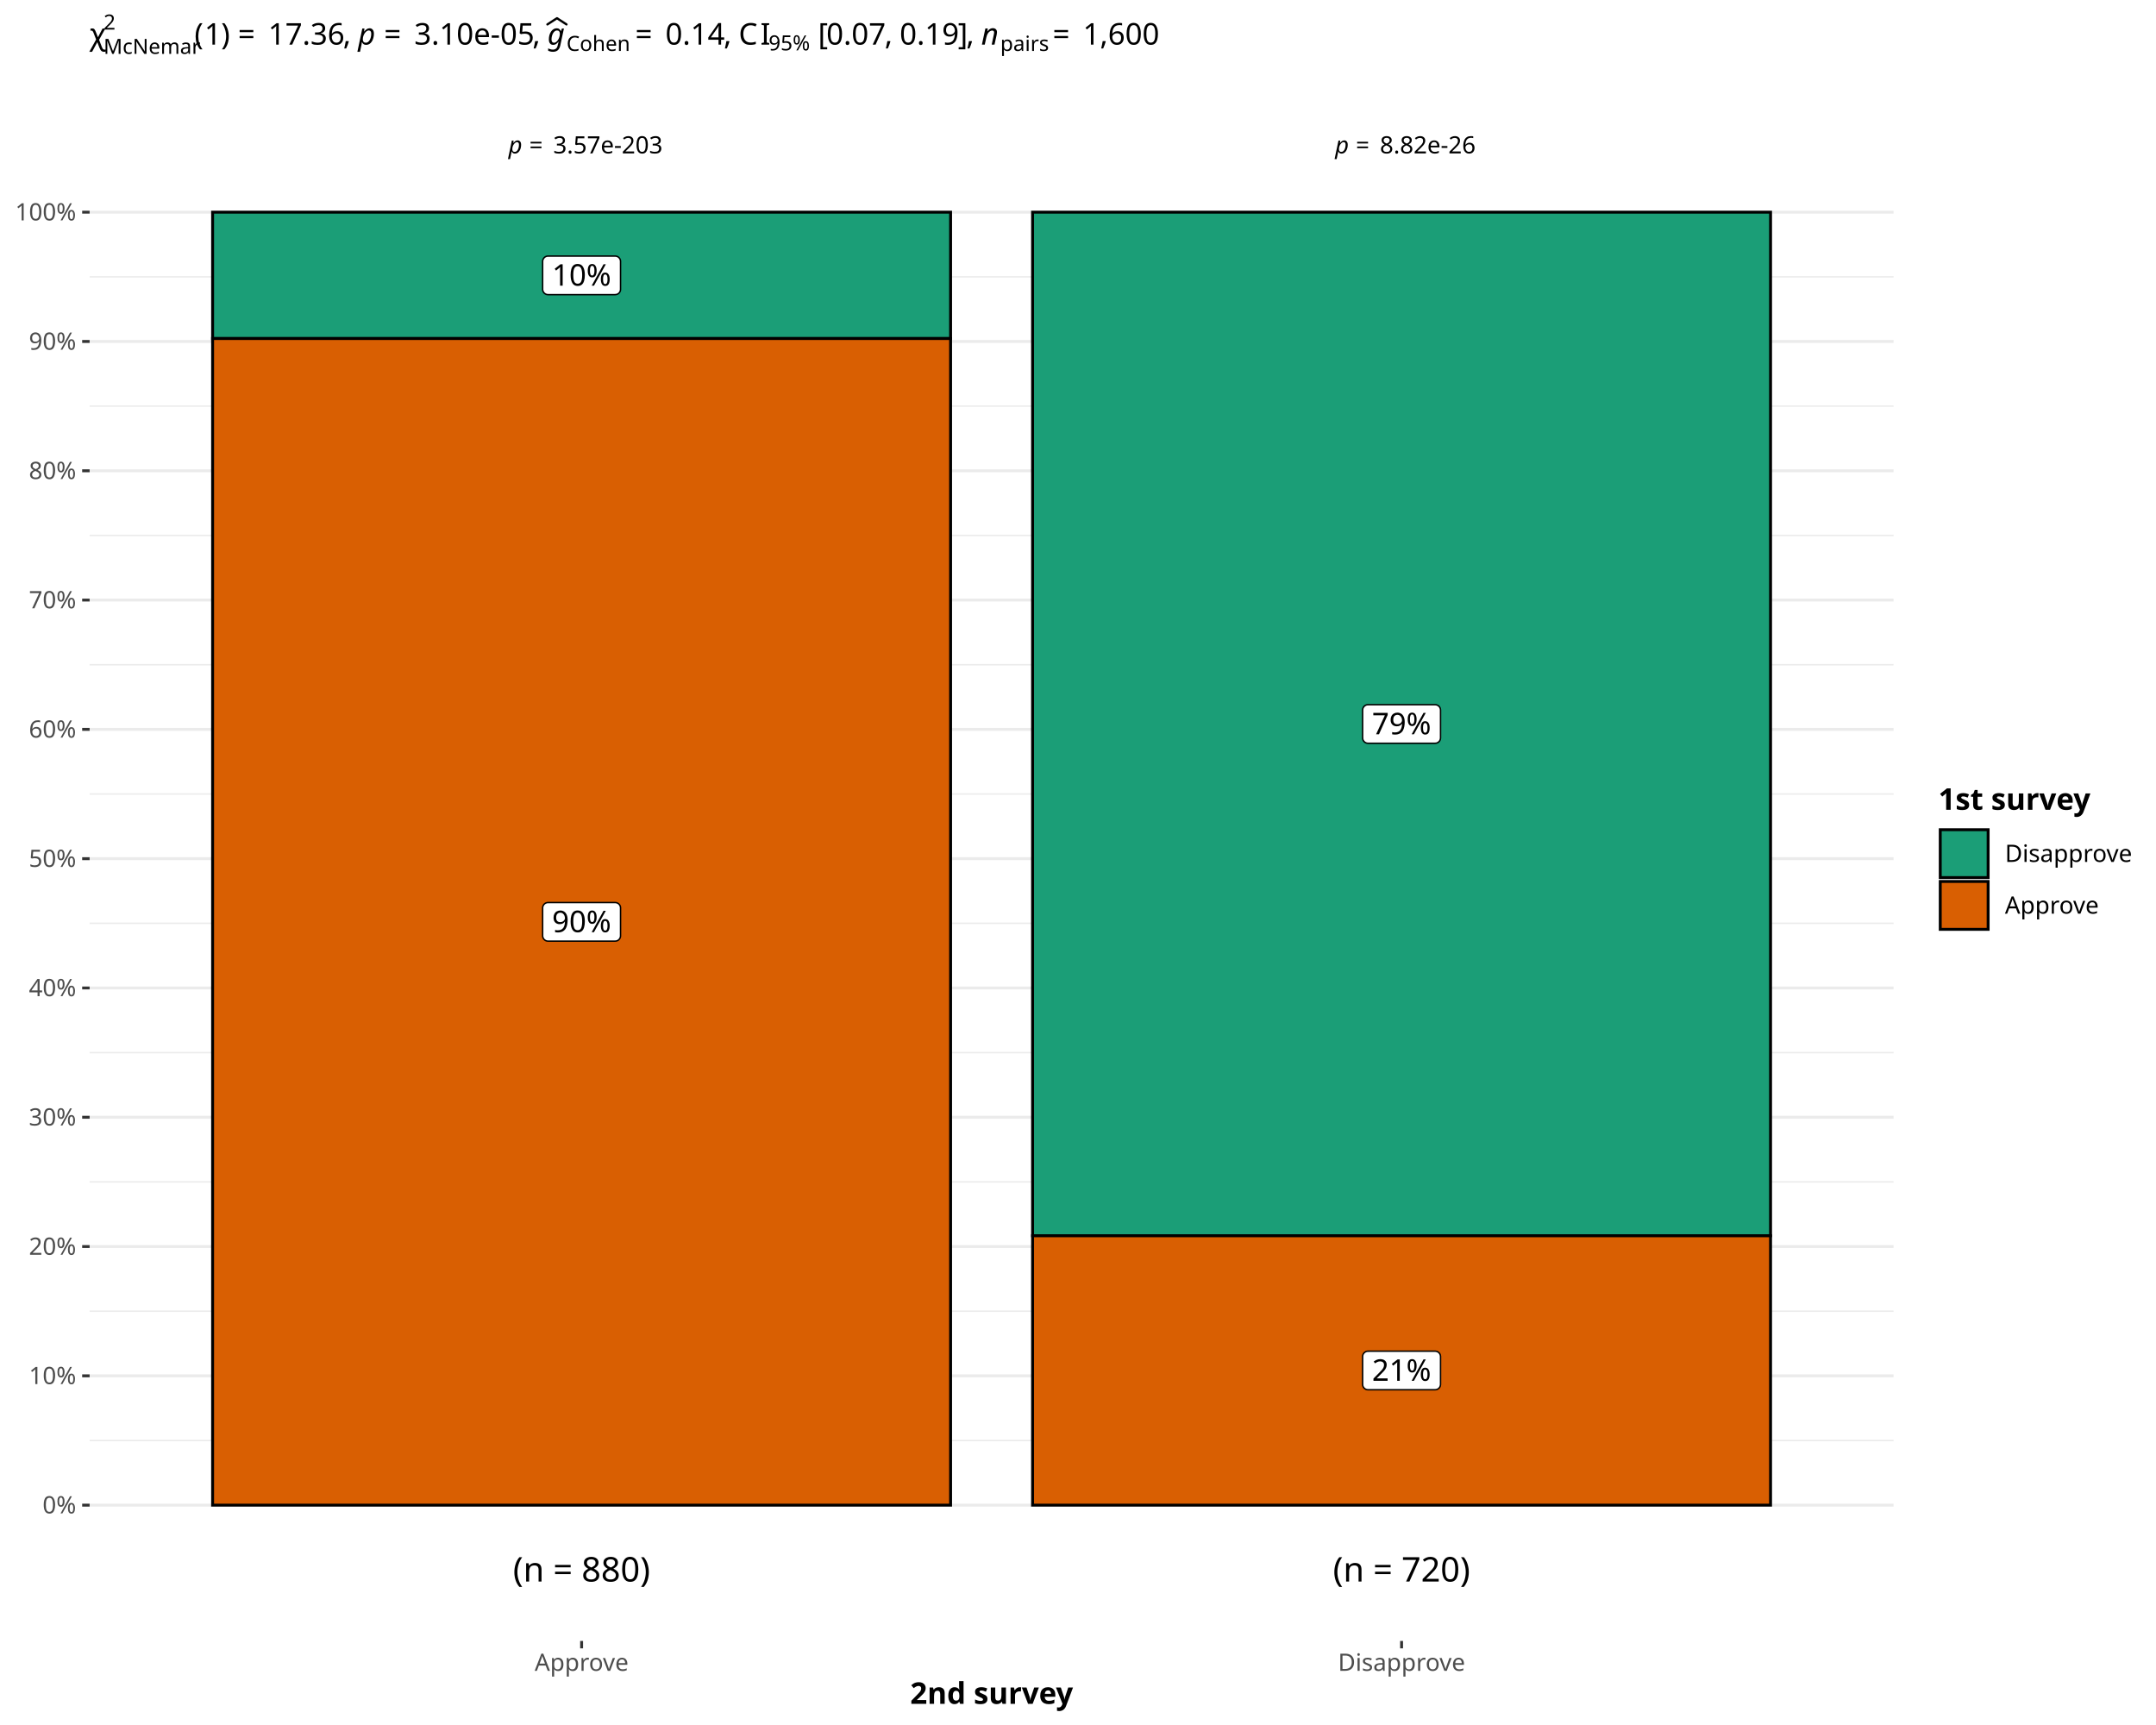
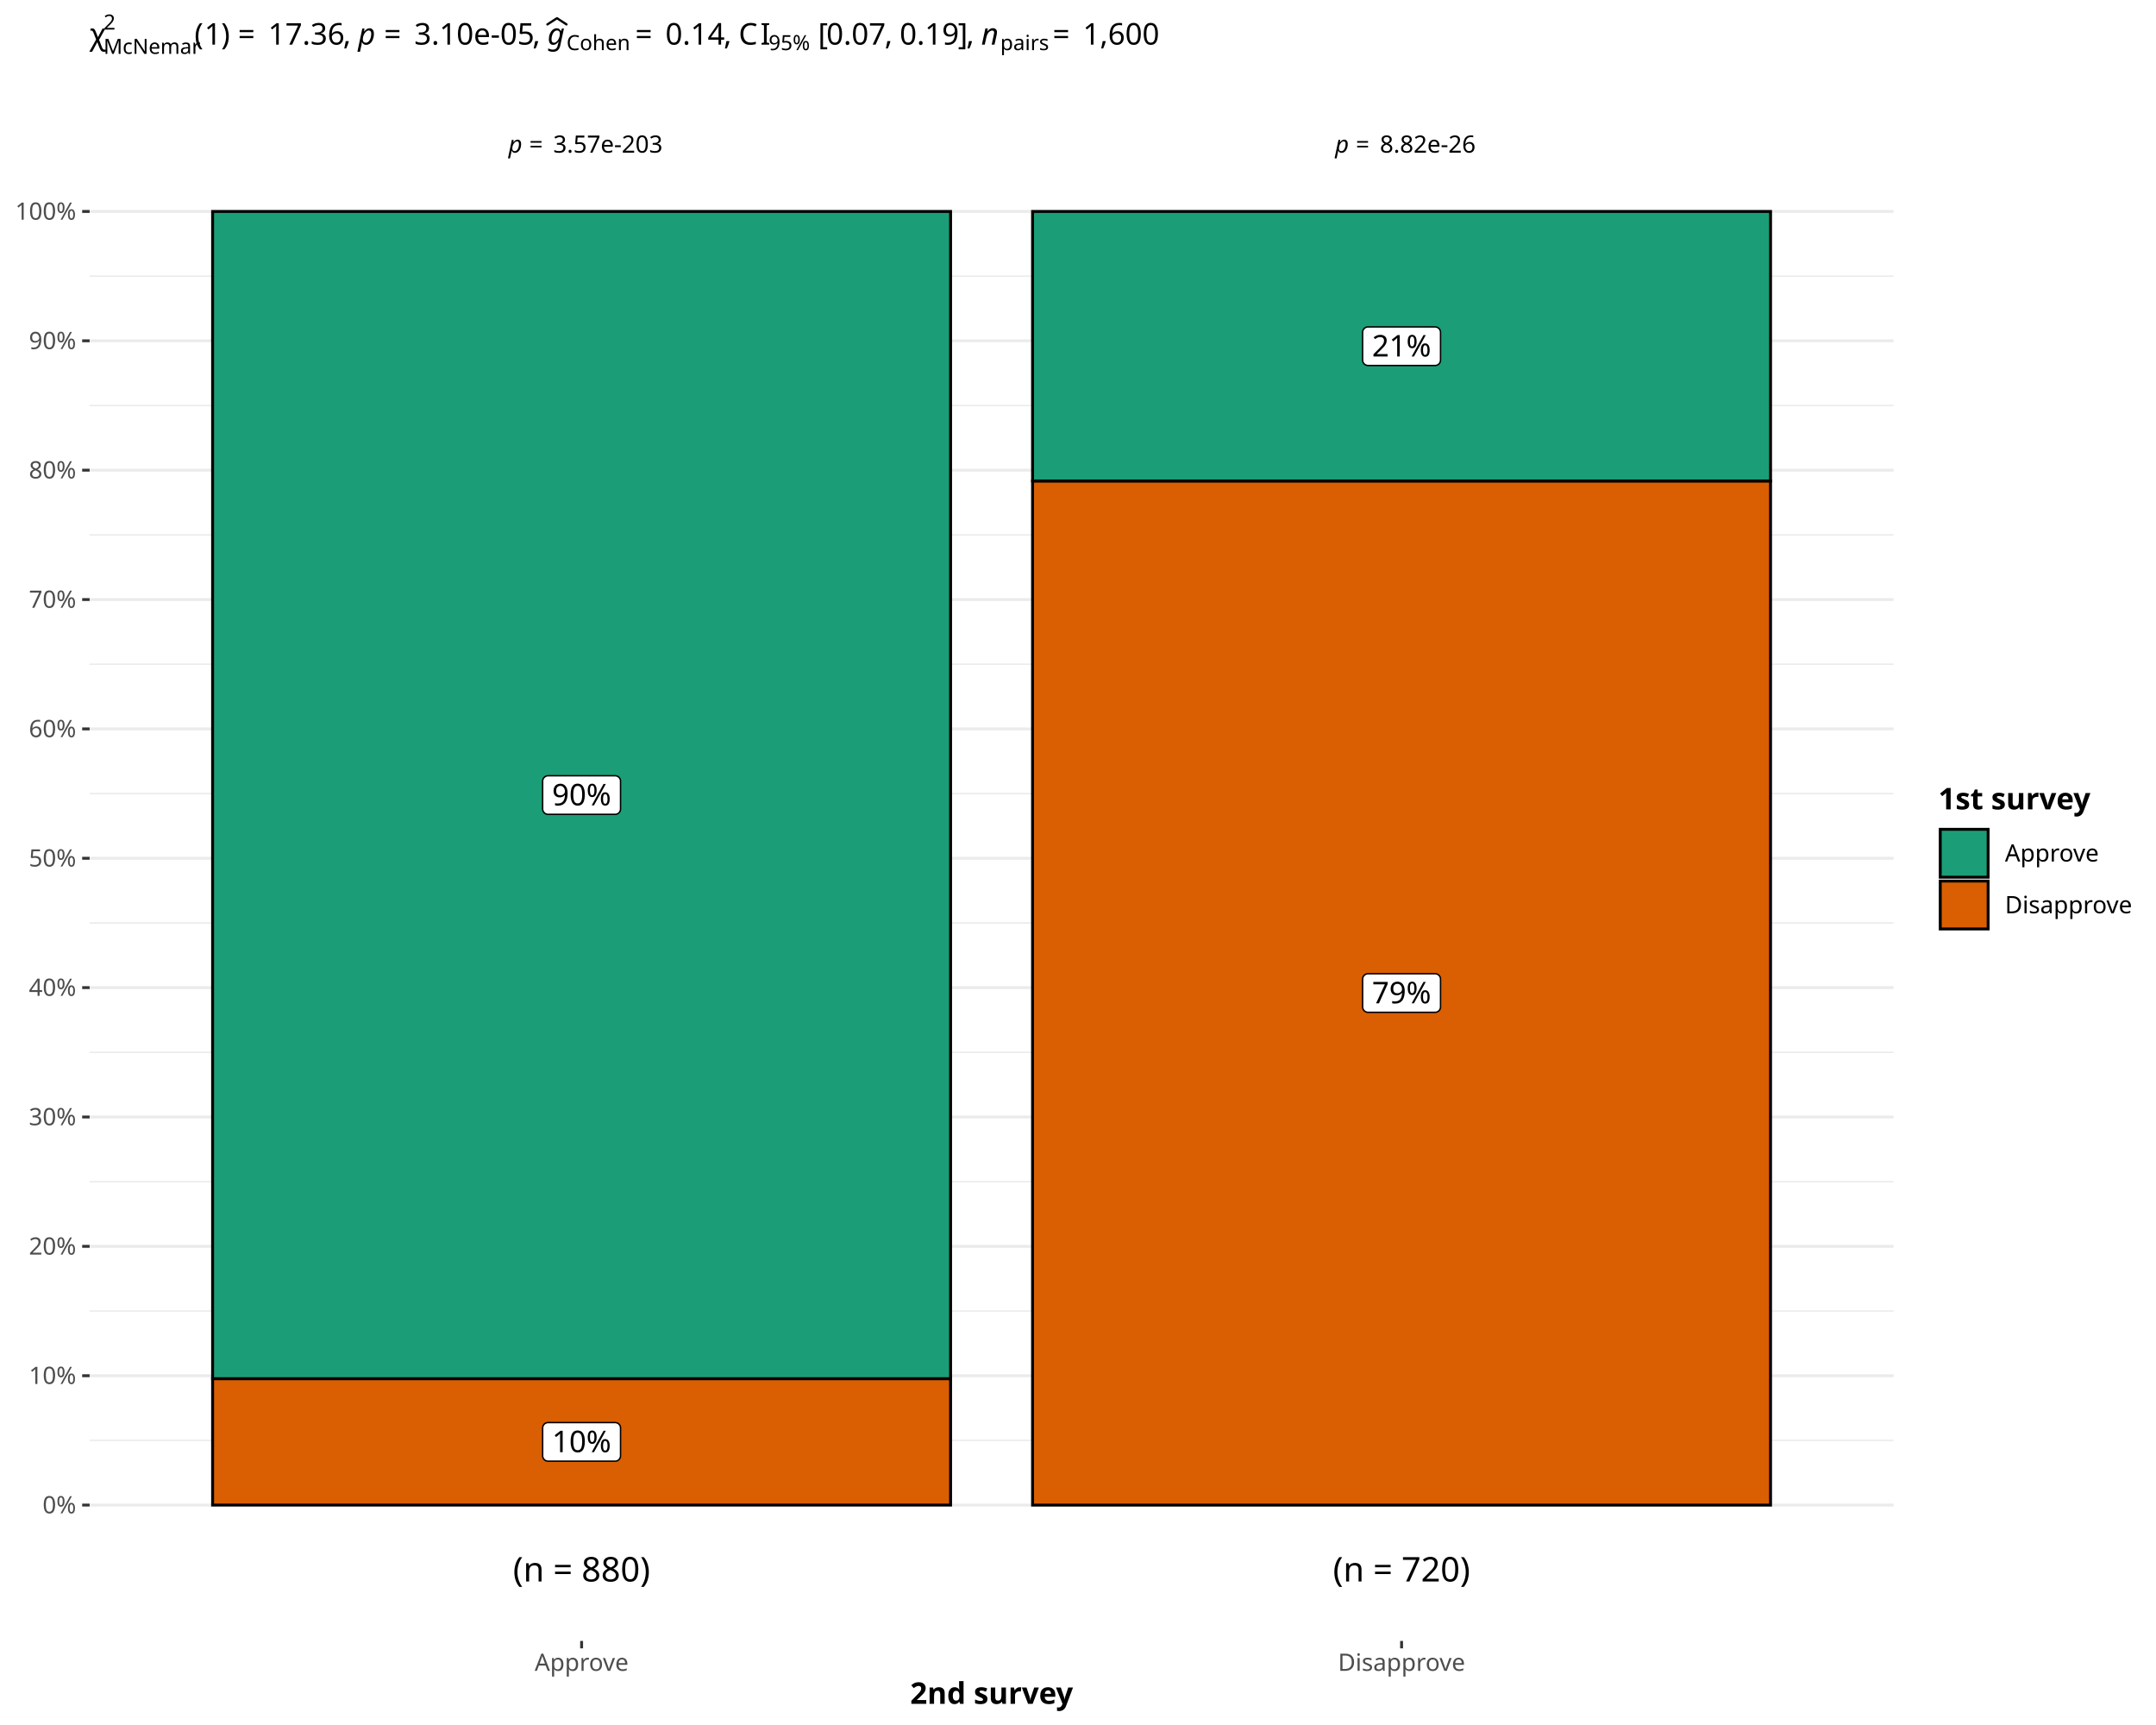
<svg xmlns="http://www.w3.org/2000/svg" class="svglite" data-engine-version="2.0" width="720.00pt" height="576.00pt" viewBox="0 0 720.00 576.00">
  <defs>
    <style type="text/css">
    .svglite line, .svglite polyline, .svglite polygon, .svglite path, .svglite rect, .svglite circle {
      fill: none;
      stroke: #000000;
      stroke-linecap: round;
      stroke-linejoin: round;
      stroke-miterlimit: 10.00;
    }
  </style>
  </defs>
  <rect width="100%" height="100%" style="stroke: none; fill: #FFFFFF;" />
  <defs>
    <clipPath id="cpMC4wMHw3MjAuMDB8MC4wMHw1NzYuMDA=">
      <rect x="0.00" y="0.00" width="720.00" height="576.00" />
    </clipPath>
  </defs>
  <g clip-path="url(#cpMC4wMHw3MjAuMDB8MC4wMHw1NzYuMDA=)">
    <rect x="0.00" y="0.00" width="720.00" height="576.00" style="stroke-width: 0.97; stroke: #FFFFFF; fill: #FFFFFF;" />
  </g>
  <defs>
-     <clipPath id="cpMjkuOTN8NjMyLjM2fDI1LjUyfDU0Ny45Mg==">
-       <rect x="29.93" y="25.52" width="602.43" height="522.40" />
+     <clipPath id="cpMjkuOTN8NjMyLjM2fDI1LjI1fDU0Ny45Mg==">
+       <rect x="29.93" y="25.25" width="602.43" height="522.67" />
    </clipPath>
  </defs>
-   <g clip-path="url(#cpMjkuOTN8NjMyLjM2fDI1LjUyfDU0Ny45Mg==)">
-     <rect x="29.93" y="25.52" width="602.43" height="522.40" style="stroke-width: 0.97; stroke: none; fill: #FFFFFF;" />
-     <polyline points="29.93,481.00 632.36,481.00 " style="stroke-width: 0.48; stroke: #EBEBEB; stroke-linecap: butt;" />
-     <polyline points="29.93,437.83 632.36,437.83 " style="stroke-width: 0.48; stroke: #EBEBEB; stroke-linecap: butt;" />
-     <polyline points="29.93,394.65 632.36,394.65 " style="stroke-width: 0.48; stroke: #EBEBEB; stroke-linecap: butt;" />
-     <polyline points="29.93,351.48 632.36,351.48 " style="stroke-width: 0.48; stroke: #EBEBEB; stroke-linecap: butt;" />
-     <polyline points="29.93,308.31 632.36,308.31 " style="stroke-width: 0.48; stroke: #EBEBEB; stroke-linecap: butt;" />
-     <polyline points="29.93,265.13 632.36,265.13 " style="stroke-width: 0.48; stroke: #EBEBEB; stroke-linecap: butt;" />
-     <polyline points="29.93,221.96 632.36,221.96 " style="stroke-width: 0.48; stroke: #EBEBEB; stroke-linecap: butt;" />
-     <polyline points="29.93,178.78 632.36,178.78 " style="stroke-width: 0.48; stroke: #EBEBEB; stroke-linecap: butt;" />
-     <polyline points="29.93,135.61 632.36,135.61 " style="stroke-width: 0.48; stroke: #EBEBEB; stroke-linecap: butt;" />
-     <polyline points="29.93,92.44 632.36,92.44 " style="stroke-width: 0.48; stroke: #EBEBEB; stroke-linecap: butt;" />
-     <polyline points="29.93,502.59 632.36,502.59 " style="stroke-width: 0.97; stroke: #EBEBEB; stroke-linecap: butt;" />
-     <polyline points="29.93,459.41 632.36,459.41 " style="stroke-width: 0.97; stroke: #EBEBEB; stroke-linecap: butt;" />
-     <polyline points="29.93,416.24 632.36,416.24 " style="stroke-width: 0.97; stroke: #EBEBEB; stroke-linecap: butt;" />
-     <polyline points="29.93,373.07 632.36,373.07 " style="stroke-width: 0.97; stroke: #EBEBEB; stroke-linecap: butt;" />
-     <polyline points="29.93,329.89 632.36,329.89 " style="stroke-width: 0.97; stroke: #EBEBEB; stroke-linecap: butt;" />
-     <polyline points="29.93,286.72 632.36,286.72 " style="stroke-width: 0.97; stroke: #EBEBEB; stroke-linecap: butt;" />
-     <polyline points="29.93,243.54 632.36,243.54 " style="stroke-width: 0.97; stroke: #EBEBEB; stroke-linecap: butt;" />
-     <polyline points="29.93,200.37 632.36,200.37 " style="stroke-width: 0.97; stroke: #EBEBEB; stroke-linecap: butt;" />
-     <polyline points="29.93,157.20 632.36,157.20 " style="stroke-width: 0.97; stroke: #EBEBEB; stroke-linecap: butt;" />
-     <polyline points="29.93,114.02 632.36,114.02 " style="stroke-width: 0.97; stroke: #EBEBEB; stroke-linecap: butt;" />
-     <polyline points="29.93,70.85 632.36,70.85 " style="stroke-width: 0.97; stroke: #EBEBEB; stroke-linecap: butt;" />
-     <rect x="71.00" y="70.85" width="246.45" height="42.19" style="stroke-width: 0.97; stroke-linecap: butt; stroke-linejoin: miter; fill: #1B9E77;" />
-     <rect x="344.83" y="70.85" width="246.45" height="341.79" style="stroke-width: 0.97; stroke-linecap: butt; stroke-linejoin: miter; fill: #1B9E77;" />
-     <rect x="71.00" y="113.04" width="246.45" height="389.55" style="stroke-width: 0.97; stroke-linecap: butt; stroke-linejoin: miter; fill: #D95F02;" />
-     <rect x="344.83" y="412.64" width="246.45" height="89.95" style="stroke-width: 0.97; stroke-linecap: butt; stroke-linejoin: miter; fill: #D95F02;" />
-     <polygon points="183.02,98.39 205.43,98.39 205.36,98.38 205.65,98.37 205.94,98.31 206.21,98.21 206.46,98.07 206.68,97.88 206.87,97.67 207.03,97.42 207.14,97.16 207.21,96.87 207.23,96.59 207.23,96.59 207.23,87.30 207.23,87.30 207.21,87.02 207.14,86.73 207.03,86.47 206.87,86.22 206.68,86.01 206.46,85.82 206.21,85.68 205.94,85.57 205.65,85.52 205.43,85.50 183.02,85.50 183.24,85.52 182.95,85.51 182.66,85.54 182.38,85.62 182.12,85.74 181.88,85.91 181.67,86.11 181.50,86.34 181.36,86.60 181.27,86.87 181.22,87.16 181.22,87.30 181.22,96.59 181.22,96.44 181.22,96.73 181.27,97.02 181.36,97.29 181.50,97.55 181.67,97.78 181.88,97.98 182.12,98.14 182.38,98.27 182.66,98.35 182.95,98.38 " style="stroke-width: 0.48; fill: #FFFFFF;" />
-     <text x="194.23" y="95.39" text-anchor="middle" style="font-size: 10.00px; font-family: sans;" textLength="20.02px" lengthAdjust="spacingAndGlyphs">10%</text>
-     <polygon points="456.85,248.19 479.27,248.19 479.19,248.18 479.48,248.17 479.77,248.12 480.04,248.01 480.29,247.87 480.51,247.68 480.71,247.47 480.86,247.22 480.97,246.96 481.04,246.67 481.07,246.39 481.07,246.39 481.07,237.10 481.07,237.10 481.04,236.82 480.97,236.53 480.86,236.27 480.71,236.02 480.51,235.81 480.29,235.62 480.04,235.48 479.77,235.38 479.48,235.32 479.27,235.30 456.85,235.30 457.07,235.32 456.78,235.31 456.49,235.34 456.21,235.42 455.95,235.55 455.71,235.71 455.50,235.91 455.33,236.14 455.19,236.40 455.10,236.67 455.06,236.96 455.05,237.10 455.05,246.39 455.06,246.24 455.06,246.53 455.10,246.82 455.19,247.09 455.33,247.35 455.50,247.58 455.71,247.78 455.95,247.95 456.21,248.07 456.49,248.15 456.78,248.18 " style="stroke-width: 0.48; fill: #FFFFFF;" />
-     <text x="468.06" y="245.19" text-anchor="middle" style="font-size: 10.00px; font-family: sans;" textLength="20.02px" lengthAdjust="spacingAndGlyphs">79%</text>
-     <polygon points="183.02,314.26 205.43,314.26 205.36,314.25 205.65,314.24 205.94,314.18 206.21,314.08 206.46,313.94 206.68,313.75 206.87,313.54 207.03,313.29 207.14,313.03 207.21,312.74 207.23,312.46 207.23,312.46 207.23,303.17 207.23,303.17 207.21,302.88 207.14,302.60 207.03,302.34 206.87,302.09 206.68,301.88 206.46,301.69 206.21,301.55 205.94,301.44 205.65,301.39 205.43,301.37 183.02,301.37 183.24,301.39 182.95,301.37 182.66,301.41 182.38,301.49 182.12,301.61 181.88,301.78 181.67,301.98 181.50,302.21 181.36,302.47 181.27,302.74 181.22,303.03 181.22,303.17 181.22,312.46 181.22,312.31 181.22,312.60 181.27,312.89 181.36,313.16 181.50,313.42 181.67,313.65 181.88,313.85 182.12,314.01 182.38,314.14 182.66,314.22 182.95,314.25 " style="stroke-width: 0.48; fill: #FFFFFF;" />
-     <text x="194.23" y="311.26" text-anchor="middle" style="font-size: 10.00px; font-family: sans;" textLength="20.02px" lengthAdjust="spacingAndGlyphs">90%</text>
-     <polygon points="456.85,464.06 479.27,464.06 479.19,464.05 479.48,464.04 479.77,463.98 480.04,463.88 480.29,463.74 480.51,463.55 480.71,463.34 480.86,463.09 480.97,462.83 481.04,462.54 481.07,462.26 481.07,462.26 481.07,452.97 481.07,452.97 481.04,452.69 480.97,452.40 480.86,452.14 480.71,451.89 480.51,451.68 480.29,451.49 480.04,451.35 479.77,451.25 479.48,451.19 479.27,451.17 456.85,451.17 457.07,451.19 456.78,451.18 456.49,451.21 456.21,451.29 455.95,451.42 455.71,451.58 455.50,451.78 455.33,452.01 455.19,452.27 455.10,452.54 455.06,452.83 455.05,452.97 455.05,462.26 455.06,462.11 455.06,462.40 455.10,462.69 455.19,462.96 455.33,463.22 455.50,463.45 455.71,463.65 455.95,463.81 456.21,463.94 456.49,464.02 456.78,464.05 " style="stroke-width: 0.48; fill: #FFFFFF;" />
-     <text x="468.06" y="461.06" text-anchor="middle" style="font-size: 10.00px; font-family: sans;" textLength="20.02px" lengthAdjust="spacingAndGlyphs">21%</text>
-     <text x="443.86" y="51.22" style="font-size: 7.97px; font-family: sans;" textLength="1.99px" lengthAdjust="spacingAndGlyphs"> </text>
-     <text x="445.86" y="51.22" style="font-size: 7.97px; font-style: italic; font-family: sans;" textLength="4.43px" lengthAdjust="spacingAndGlyphs">p</text>
-     <text x="452.77" y="51.22" style="font-size: 7.97px; font-family: sans;" textLength="6.19px" lengthAdjust="spacingAndGlyphs">=</text>
-     <text x="460.80" y="51.22" style="font-size: 7.97px; font-family: sans;" textLength="31.45px" lengthAdjust="spacingAndGlyphs">8.82e-26</text>
-     <text x="167.81" y="51.22" style="font-size: 7.97px; font-family: sans;" textLength="1.99px" lengthAdjust="spacingAndGlyphs"> </text>
-     <text x="169.81" y="51.22" style="font-size: 7.97px; font-style: italic; font-family: sans;" textLength="4.43px" lengthAdjust="spacingAndGlyphs">p</text>
-     <text x="176.73" y="51.22" style="font-size: 7.97px; font-family: sans;" textLength="6.19px" lengthAdjust="spacingAndGlyphs">=</text>
-     <text x="184.75" y="51.22" style="font-size: 7.97px; font-family: sans;" textLength="35.88px" lengthAdjust="spacingAndGlyphs">3.57e-203</text>
-     <text x="468.06" y="528.09" text-anchor="middle" style="font-size: 11.38px; font-family: sans;" textLength="45.87px" lengthAdjust="spacingAndGlyphs">(n = 720)</text>
-     <text x="194.23" y="528.09" text-anchor="middle" style="font-size: 11.38px; font-family: sans;" textLength="45.87px" lengthAdjust="spacingAndGlyphs">(n = 880)</text>
+   <g clip-path="url(#cpMjkuOTN8NjMyLjM2fDI1LjI1fDU0Ny45Mg==)">
+     <rect x="29.93" y="25.25" width="602.43" height="522.67" style="stroke-width: 0.97; stroke: none; fill: #FFFFFF;" />
+     <polyline points="29.93,480.97 632.36,480.97 " style="stroke-width: 0.48; stroke: #EBEBEB; stroke-linecap: butt;" />
+     <polyline points="29.93,437.77 632.36,437.77 " style="stroke-width: 0.48; stroke: #EBEBEB; stroke-linecap: butt;" />
+     <polyline points="29.93,394.58 632.36,394.58 " style="stroke-width: 0.48; stroke: #EBEBEB; stroke-linecap: butt;" />
+     <polyline points="29.93,351.38 632.36,351.38 " style="stroke-width: 0.48; stroke: #EBEBEB; stroke-linecap: butt;" />
+     <polyline points="29.93,308.18 632.36,308.18 " style="stroke-width: 0.48; stroke: #EBEBEB; stroke-linecap: butt;" />
+     <polyline points="29.93,264.99 632.36,264.99 " style="stroke-width: 0.48; stroke: #EBEBEB; stroke-linecap: butt;" />
+     <polyline points="29.93,221.79 632.36,221.79 " style="stroke-width: 0.48; stroke: #EBEBEB; stroke-linecap: butt;" />
+     <polyline points="29.93,178.60 632.36,178.60 " style="stroke-width: 0.48; stroke: #EBEBEB; stroke-linecap: butt;" />
+     <polyline points="29.93,135.40 632.36,135.40 " style="stroke-width: 0.48; stroke: #EBEBEB; stroke-linecap: butt;" />
+     <polyline points="29.93,92.21 632.36,92.21 " style="stroke-width: 0.48; stroke: #EBEBEB; stroke-linecap: butt;" />
+     <polyline points="29.93,502.56 632.36,502.56 " style="stroke-width: 0.97; stroke: #EBEBEB; stroke-linecap: butt;" />
+     <polyline points="29.93,459.37 632.36,459.37 " style="stroke-width: 0.97; stroke: #EBEBEB; stroke-linecap: butt;" />
+     <polyline points="29.93,416.17 632.36,416.17 " style="stroke-width: 0.97; stroke: #EBEBEB; stroke-linecap: butt;" />
+     <polyline points="29.93,372.98 632.36,372.98 " style="stroke-width: 0.97; stroke: #EBEBEB; stroke-linecap: butt;" />
+     <polyline points="29.93,329.78 632.36,329.78 " style="stroke-width: 0.97; stroke: #EBEBEB; stroke-linecap: butt;" />
+     <polyline points="29.93,286.59 632.36,286.59 " style="stroke-width: 0.97; stroke: #EBEBEB; stroke-linecap: butt;" />
+     <polyline points="29.93,243.39 632.36,243.39 " style="stroke-width: 0.97; stroke: #EBEBEB; stroke-linecap: butt;" />
+     <polyline points="29.93,200.20 632.36,200.20 " style="stroke-width: 0.97; stroke: #EBEBEB; stroke-linecap: butt;" />
+     <polyline points="29.93,157.00 632.36,157.00 " style="stroke-width: 0.97; stroke: #EBEBEB; stroke-linecap: butt;" />
+     <polyline points="29.93,113.80 632.36,113.80 " style="stroke-width: 0.97; stroke: #EBEBEB; stroke-linecap: butt;" />
+     <polyline points="29.93,70.61 632.36,70.61 " style="stroke-width: 0.97; stroke: #EBEBEB; stroke-linecap: butt;" />
+     <rect x="71.00" y="460.35" width="246.45" height="42.21" style="stroke-width: 0.97; stroke-linecap: butt; stroke-linejoin: miter; fill: #D95F02;" />
+     <rect x="344.83" y="160.60" width="246.45" height="341.97" style="stroke-width: 0.97; stroke-linecap: butt; stroke-linejoin: miter; fill: #D95F02;" />
+     <rect x="71.00" y="70.61" width="246.45" height="389.74" style="stroke-width: 0.97; stroke-linecap: butt; stroke-linejoin: miter; fill: #1B9E77;" />
+     <rect x="344.83" y="70.61" width="246.45" height="89.99" style="stroke-width: 0.97; stroke-linecap: butt; stroke-linejoin: miter; fill: #1B9E77;" />
+     <polygon points="183.02,487.90 205.43,487.90 205.36,487.90 205.65,487.89 205.94,487.83 206.21,487.73 206.46,487.58 206.68,487.40 206.87,487.18 207.03,486.94 207.14,486.67 207.21,486.39 207.23,486.10 207.23,486.10 207.23,476.82 207.23,476.82 207.21,476.53 207.14,476.25 207.03,475.98 206.87,475.74 206.68,475.52 206.46,475.34 206.21,475.19 205.94,475.09 205.65,475.03 205.43,475.02 183.02,475.02 183.24,475.03 182.95,475.02 182.66,475.05 182.38,475.13 182.12,475.26 181.88,475.42 181.67,475.62 181.50,475.85 181.36,476.11 181.27,476.39 181.22,476.67 181.22,476.82 181.22,486.10 181.22,485.95 181.22,486.24 181.27,486.53 181.36,486.80 181.50,487.06 181.67,487.29 181.88,487.49 182.12,487.66 182.38,487.78 182.66,487.86 182.95,487.90 " style="stroke-width: 0.48; fill: #FFFFFF;" />
+     <text x="194.23" y="484.90" text-anchor="middle" style="font-size: 10.00px; font-family: sans;" textLength="20.02px" lengthAdjust="spacingAndGlyphs">10%</text>
+     <polygon points="456.85,338.02 479.27,338.02 479.19,338.02 479.48,338.01 479.77,337.95 480.04,337.85 480.29,337.70 480.51,337.52 480.71,337.30 480.86,337.06 480.97,336.79 481.04,336.51 481.07,336.22 481.07,336.22 481.07,326.94 481.07,326.94 481.04,326.65 480.97,326.37 480.86,326.10 480.71,325.86 480.51,325.64 480.29,325.46 480.04,325.31 479.77,325.21 479.48,325.15 479.27,325.14 456.85,325.14 457.07,325.15 456.78,325.14 456.49,325.18 456.21,325.26 455.95,325.38 455.71,325.55 455.50,325.75 455.33,325.98 455.19,326.24 455.10,326.51 455.06,326.80 455.05,326.94 455.05,336.22 455.06,336.08 455.06,336.37 455.10,336.65 455.19,336.93 455.33,337.18 455.50,337.42 455.71,337.62 455.95,337.78 456.21,337.91 456.49,337.99 456.78,338.02 " style="stroke-width: 0.48; fill: #FFFFFF;" />
+     <text x="468.06" y="335.02" text-anchor="middle" style="font-size: 10.00px; font-family: sans;" textLength="20.02px" lengthAdjust="spacingAndGlyphs">79%</text>
+     <polygon points="183.02,271.92 205.43,271.92 205.36,271.92 205.65,271.91 205.94,271.85 206.21,271.75 206.46,271.60 206.68,271.42 206.87,271.20 207.03,270.96 207.14,270.69 207.21,270.41 207.23,270.12 207.23,270.12 207.23,260.84 207.23,260.84 207.21,260.55 207.14,260.27 207.03,260.00 206.87,259.76 206.68,259.54 206.46,259.36 206.21,259.21 205.94,259.11 205.65,259.05 205.43,259.04 183.02,259.04 183.24,259.05 182.95,259.04 182.66,259.07 182.38,259.16 182.12,259.28 181.88,259.44 181.67,259.64 181.50,259.88 181.36,260.13 181.27,260.41 181.22,260.69 181.22,260.84 181.22,270.12 181.22,269.98 181.22,270.27 181.27,270.55 181.36,270.83 181.50,271.08 181.67,271.31 181.88,271.51 182.12,271.68 182.38,271.80 182.66,271.88 182.95,271.92 " style="stroke-width: 0.48; fill: #FFFFFF;" />
+     <text x="194.23" y="268.92" text-anchor="middle" style="font-size: 10.00px; font-family: sans;" textLength="20.02px" lengthAdjust="spacingAndGlyphs">90%</text>
+     <polygon points="456.85,122.04 479.27,122.04 479.19,122.04 479.48,122.03 479.77,121.97 480.04,121.87 480.29,121.73 480.51,121.54 480.71,121.33 480.86,121.08 480.97,120.81 481.04,120.53 481.07,120.24 481.07,120.24 481.07,110.96 481.07,110.96 481.04,110.67 480.97,110.39 480.86,110.13 480.71,109.88 480.51,109.66 480.29,109.48 480.04,109.34 479.77,109.23 479.48,109.18 479.27,109.16 456.85,109.16 457.07,109.18 456.78,109.16 456.49,109.20 456.21,109.28 455.95,109.40 455.71,109.57 455.50,109.77 455.33,110.00 455.19,110.26 455.10,110.53 455.06,110.82 455.05,110.96 455.05,120.24 455.06,120.10 455.06,120.39 455.10,120.68 455.19,120.95 455.33,121.21 455.50,121.44 455.71,121.64 455.95,121.80 456.21,121.93 456.49,122.01 456.78,122.04 " style="stroke-width: 0.48; fill: #FFFFFF;" />
+     <text x="468.06" y="119.04" text-anchor="middle" style="font-size: 10.00px; font-family: sans;" textLength="20.02px" lengthAdjust="spacingAndGlyphs">21%</text>
+     <text x="443.86" y="50.97" style="font-size: 7.97px; font-family: sans;" textLength="1.99px" lengthAdjust="spacingAndGlyphs"> </text>
+     <text x="445.86" y="50.97" style="font-size: 7.97px; font-style: italic; font-family: sans;" textLength="4.43px" lengthAdjust="spacingAndGlyphs">p</text>
+     <text x="452.77" y="50.97" style="font-size: 7.97px; font-family: sans;" textLength="6.19px" lengthAdjust="spacingAndGlyphs">=</text>
+     <text x="460.80" y="50.97" style="font-size: 7.97px; font-family: sans;" textLength="31.45px" lengthAdjust="spacingAndGlyphs">8.82e-26</text>
+     <text x="167.81" y="50.97" style="font-size: 7.97px; font-family: sans;" textLength="1.99px" lengthAdjust="spacingAndGlyphs"> </text>
+     <text x="169.81" y="50.97" style="font-size: 7.97px; font-style: italic; font-family: sans;" textLength="4.43px" lengthAdjust="spacingAndGlyphs">p</text>
+     <text x="176.73" y="50.97" style="font-size: 7.97px; font-family: sans;" textLength="6.19px" lengthAdjust="spacingAndGlyphs">=</text>
+     <text x="184.75" y="50.97" style="font-size: 7.97px; font-family: sans;" textLength="35.88px" lengthAdjust="spacingAndGlyphs">3.57e-203</text>
+     <text x="468.06" y="528.08" text-anchor="middle" style="font-size: 11.38px; font-family: sans;" textLength="45.87px" lengthAdjust="spacingAndGlyphs">(n = 720)</text>
+     <text x="194.23" y="528.08" text-anchor="middle" style="font-size: 11.38px; font-family: sans;" textLength="45.87px" lengthAdjust="spacingAndGlyphs">(n = 880)</text>
  </g>
  <g clip-path="url(#cpMC4wMHw3MjAuMDB8MC4wMHw1NzYuMDA=)">
-     <text x="25.44" y="505.34" text-anchor="end" style="font-size: 8.00px; fill: #4D4D4D; font-family: sans;" textLength="11.56px" lengthAdjust="spacingAndGlyphs">0%</text>
-     <text x="25.44" y="462.17" text-anchor="end" style="font-size: 8.00px; fill: #4D4D4D; font-family: sans;" textLength="16.01px" lengthAdjust="spacingAndGlyphs">10%</text>
-     <text x="25.44" y="418.99" text-anchor="end" style="font-size: 8.00px; fill: #4D4D4D; font-family: sans;" textLength="16.01px" lengthAdjust="spacingAndGlyphs">20%</text>
-     <text x="25.44" y="375.82" text-anchor="end" style="font-size: 8.00px; fill: #4D4D4D; font-family: sans;" textLength="16.01px" lengthAdjust="spacingAndGlyphs">30%</text>
-     <text x="25.44" y="332.64" text-anchor="end" style="font-size: 8.00px; fill: #4D4D4D; font-family: sans;" textLength="16.01px" lengthAdjust="spacingAndGlyphs">40%</text>
-     <text x="25.44" y="289.47" text-anchor="end" style="font-size: 8.00px; fill: #4D4D4D; font-family: sans;" textLength="16.01px" lengthAdjust="spacingAndGlyphs">50%</text>
-     <text x="25.44" y="246.30" text-anchor="end" style="font-size: 8.00px; fill: #4D4D4D; font-family: sans;" textLength="16.01px" lengthAdjust="spacingAndGlyphs">60%</text>
-     <text x="25.44" y="203.12" text-anchor="end" style="font-size: 8.00px; fill: #4D4D4D; font-family: sans;" textLength="16.01px" lengthAdjust="spacingAndGlyphs">70%</text>
-     <text x="25.44" y="159.95" text-anchor="end" style="font-size: 8.00px; fill: #4D4D4D; font-family: sans;" textLength="16.01px" lengthAdjust="spacingAndGlyphs">80%</text>
-     <text x="25.44" y="116.78" text-anchor="end" style="font-size: 8.00px; fill: #4D4D4D; font-family: sans;" textLength="16.01px" lengthAdjust="spacingAndGlyphs">90%</text>
-     <text x="25.44" y="73.60" text-anchor="end" style="font-size: 8.00px; fill: #4D4D4D; font-family: sans;" textLength="20.46px" lengthAdjust="spacingAndGlyphs">100%</text>
-     <polyline points="27.44,502.59 29.93,502.59 " style="stroke-width: 0.97; stroke: #333333; stroke-linecap: butt;" />
-     <polyline points="27.44,459.41 29.93,459.41 " style="stroke-width: 0.97; stroke: #333333; stroke-linecap: butt;" />
-     <polyline points="27.44,416.24 29.93,416.24 " style="stroke-width: 0.97; stroke: #333333; stroke-linecap: butt;" />
-     <polyline points="27.44,373.07 29.93,373.07 " style="stroke-width: 0.97; stroke: #333333; stroke-linecap: butt;" />
-     <polyline points="27.44,329.89 29.93,329.89 " style="stroke-width: 0.97; stroke: #333333; stroke-linecap: butt;" />
-     <polyline points="27.44,286.72 29.93,286.72 " style="stroke-width: 0.97; stroke: #333333; stroke-linecap: butt;" />
-     <polyline points="27.44,243.54 29.93,243.54 " style="stroke-width: 0.97; stroke: #333333; stroke-linecap: butt;" />
-     <polyline points="27.44,200.37 29.93,200.37 " style="stroke-width: 0.97; stroke: #333333; stroke-linecap: butt;" />
-     <polyline points="27.44,157.20 29.93,157.20 " style="stroke-width: 0.97; stroke: #333333; stroke-linecap: butt;" />
-     <polyline points="27.44,114.02 29.93,114.02 " style="stroke-width: 0.97; stroke: #333333; stroke-linecap: butt;" />
-     <polyline points="27.44,70.85 29.93,70.85 " style="stroke-width: 0.97; stroke: #333333; stroke-linecap: butt;" />
+     <text x="25.44" y="505.32" text-anchor="end" style="font-size: 8.00px; fill: #4D4D4D; font-family: sans;" textLength="11.56px" lengthAdjust="spacingAndGlyphs">0%</text>
+     <text x="25.44" y="462.12" text-anchor="end" style="font-size: 8.00px; fill: #4D4D4D; font-family: sans;" textLength="16.01px" lengthAdjust="spacingAndGlyphs">10%</text>
+     <text x="25.44" y="418.93" text-anchor="end" style="font-size: 8.00px; fill: #4D4D4D; font-family: sans;" textLength="16.01px" lengthAdjust="spacingAndGlyphs">20%</text>
+     <text x="25.44" y="375.73" text-anchor="end" style="font-size: 8.00px; fill: #4D4D4D; font-family: sans;" textLength="16.01px" lengthAdjust="spacingAndGlyphs">30%</text>
+     <text x="25.44" y="332.53" text-anchor="end" style="font-size: 8.00px; fill: #4D4D4D; font-family: sans;" textLength="16.01px" lengthAdjust="spacingAndGlyphs">40%</text>
+     <text x="25.44" y="289.34" text-anchor="end" style="font-size: 8.00px; fill: #4D4D4D; font-family: sans;" textLength="16.01px" lengthAdjust="spacingAndGlyphs">50%</text>
+     <text x="25.44" y="246.14" text-anchor="end" style="font-size: 8.00px; fill: #4D4D4D; font-family: sans;" textLength="16.01px" lengthAdjust="spacingAndGlyphs">60%</text>
+     <text x="25.44" y="202.95" text-anchor="end" style="font-size: 8.00px; fill: #4D4D4D; font-family: sans;" textLength="16.01px" lengthAdjust="spacingAndGlyphs">70%</text>
+     <text x="25.44" y="159.75" text-anchor="end" style="font-size: 8.00px; fill: #4D4D4D; font-family: sans;" textLength="16.01px" lengthAdjust="spacingAndGlyphs">80%</text>
+     <text x="25.44" y="116.56" text-anchor="end" style="font-size: 8.00px; fill: #4D4D4D; font-family: sans;" textLength="16.01px" lengthAdjust="spacingAndGlyphs">90%</text>
+     <text x="25.44" y="73.36" text-anchor="end" style="font-size: 8.00px; fill: #4D4D4D; font-family: sans;" textLength="20.46px" lengthAdjust="spacingAndGlyphs">100%</text>
+     <polyline points="27.44,502.56 29.93,502.56 " style="stroke-width: 0.97; stroke: #333333; stroke-linecap: butt;" />
+     <polyline points="27.44,459.37 29.93,459.37 " style="stroke-width: 0.97; stroke: #333333; stroke-linecap: butt;" />
+     <polyline points="27.44,416.17 29.93,416.17 " style="stroke-width: 0.97; stroke: #333333; stroke-linecap: butt;" />
+     <polyline points="27.44,372.98 29.93,372.98 " style="stroke-width: 0.97; stroke: #333333; stroke-linecap: butt;" />
+     <polyline points="27.44,329.78 29.93,329.78 " style="stroke-width: 0.97; stroke: #333333; stroke-linecap: butt;" />
+     <polyline points="27.44,286.59 29.93,286.59 " style="stroke-width: 0.97; stroke: #333333; stroke-linecap: butt;" />
+     <polyline points="27.44,243.39 29.93,243.39 " style="stroke-width: 0.97; stroke: #333333; stroke-linecap: butt;" />
+     <polyline points="27.44,200.20 29.93,200.20 " style="stroke-width: 0.97; stroke: #333333; stroke-linecap: butt;" />
+     <polyline points="27.44,157.00 29.93,157.00 " style="stroke-width: 0.97; stroke: #333333; stroke-linecap: butt;" />
+     <polyline points="27.44,113.80 29.93,113.80 " style="stroke-width: 0.97; stroke: #333333; stroke-linecap: butt;" />
+     <polyline points="27.44,70.61 29.93,70.61 " style="stroke-width: 0.97; stroke: #333333; stroke-linecap: butt;" />
    <polyline points="194.23,550.41 194.23,547.92 " style="stroke-width: 0.97; stroke: #333333; stroke-linecap: butt;" />
    <polyline points="468.06,550.41 468.06,547.92 " style="stroke-width: 0.97; stroke: #333333; stroke-linecap: butt;" />
    <text x="194.23" y="557.91" text-anchor="middle" style="font-size: 8.00px; fill: #4D4D4D; font-family: sans;" textLength="29.80px" lengthAdjust="spacingAndGlyphs">Approve</text>
    <text x="468.06" y="557.91" text-anchor="middle" style="font-size: 8.00px; fill: #4D4D4D; font-family: sans;" textLength="40.47px" lengthAdjust="spacingAndGlyphs">Disapprove</text>
    <text x="331.14" y="568.94" text-anchor="middle" style="font-size: 10.00px; font-weight: bold; font-family: sans;" textLength="48.93px" lengthAdjust="spacingAndGlyphs">2nd survey</text>
-     <rect x="642.32" y="257.49" width="72.70" height="58.46" style="stroke-width: 0.97; stroke: none; fill: #FFFFFF;" />
-     <text x="647.30" y="270.39" style="font-size: 10.00px; font-weight: bold; font-family: sans;" textLength="45.59px" lengthAdjust="spacingAndGlyphs">1st survey</text>
-     <rect x="647.30" y="276.41" width="17.28" height="17.28" style="stroke-width: 0.97; stroke: none; fill: #FFFFFF;" />
-     <rect x="647.95" y="277.05" width="15.99" height="15.99" style="stroke-width: 0.97; stroke-linecap: butt; stroke-linejoin: miter; fill: #1B9E77;" />
-     <rect x="647.30" y="293.69" width="17.28" height="17.28" style="stroke-width: 0.97; stroke: none; fill: #FFFFFF;" />
-     <rect x="647.95" y="294.33" width="15.99" height="15.99" style="stroke-width: 0.97; stroke-linecap: butt; stroke-linejoin: miter; fill: #D95F02;" />
-     <text x="669.56" y="287.80" style="font-size: 8.00px; font-family: sans;" textLength="40.47px" lengthAdjust="spacingAndGlyphs">Disapprove</text>
-     <text x="669.56" y="305.08" style="font-size: 8.00px; font-family: sans;" textLength="29.80px" lengthAdjust="spacingAndGlyphs">Approve</text>
+     <rect x="642.32" y="257.36" width="72.70" height="58.46" style="stroke-width: 0.97; stroke: none; fill: #FFFFFF;" />
+     <text x="647.30" y="270.26" style="font-size: 10.00px; font-weight: bold; font-family: sans;" textLength="45.59px" lengthAdjust="spacingAndGlyphs">1st survey</text>
+     <rect x="647.30" y="276.28" width="17.28" height="17.28" style="stroke-width: 0.97; stroke: none; fill: #FFFFFF;" />
+     <rect x="647.95" y="276.92" width="15.99" height="15.99" style="stroke-width: 0.97; stroke-linecap: butt; stroke-linejoin: miter; fill: #1B9E77;" />
+     <rect x="647.30" y="293.56" width="17.28" height="17.28" style="stroke-width: 0.97; stroke: none; fill: #FFFFFF;" />
+     <rect x="647.95" y="294.20" width="15.99" height="15.99" style="stroke-width: 0.97; stroke-linecap: butt; stroke-linejoin: miter; fill: #D95F02;" />
+     <text x="669.56" y="287.67" style="font-size: 8.00px; font-family: sans;" textLength="29.80px" lengthAdjust="spacingAndGlyphs">Approve</text>
+     <text x="669.56" y="304.95" style="font-size: 8.00px; font-family: sans;" textLength="40.47px" lengthAdjust="spacingAndGlyphs">Disapprove</text>
    <text x="29.93" y="14.89" style="font-size: 10.00px; font-family: sans;" textLength="4.65px" lengthAdjust="spacingAndGlyphs">χ</text>
    <text x="34.58" y="17.99" style="font-size: 7.00px; font-family: sans;" textLength="30.34px" lengthAdjust="spacingAndGlyphs">McNemar</text>
    <text x="34.58" y="9.87" style="font-size: 7.00px; font-family: sans;" textLength="3.89px" lengthAdjust="spacingAndGlyphs">2</text>
    <text x="64.92" y="14.89" style="font-size: 10.00px; font-family: sans;" textLength="3.33px" lengthAdjust="spacingAndGlyphs">(</text>
    <text x="68.25" y="14.89" style="font-size: 10.00px; font-family: sans;" textLength="5.56px" lengthAdjust="spacingAndGlyphs">1</text>
    <text x="73.81" y="14.89" style="font-size: 10.00px; font-family: sans;" textLength="3.33px" lengthAdjust="spacingAndGlyphs">)</text>
    <text x="79.46" y="14.89" style="font-size: 10.00px; font-family: sans;" textLength="7.76px" lengthAdjust="spacingAndGlyphs">=</text>
    <text x="89.54" y="14.89" style="font-size: 10.00px; font-family: sans;" textLength="25.03px" lengthAdjust="spacingAndGlyphs">17.36</text>
    <text x="114.56" y="14.89" style="font-size: 10.00px; font-family: sans;" textLength="2.50px" lengthAdjust="spacingAndGlyphs">,</text>
    <text x="117.07" y="14.89" style="font-size: 10.00px; font-family: sans;" textLength="2.50px" lengthAdjust="spacingAndGlyphs"> </text>
    <text x="119.57" y="14.89" style="font-size: 10.00px; font-style: italic; font-family: sans;" textLength="5.56px" lengthAdjust="spacingAndGlyphs">p</text>
    <text x="128.25" y="14.89" style="font-size: 10.00px; font-family: sans;" textLength="7.76px" lengthAdjust="spacingAndGlyphs">=</text>
    <text x="138.33" y="14.89" style="font-size: 10.00px; font-family: sans;" textLength="39.48px" lengthAdjust="spacingAndGlyphs">3.10e-05</text>
    <text x="177.81" y="14.89" style="font-size: 10.00px; font-family: sans;" textLength="2.50px" lengthAdjust="spacingAndGlyphs">,</text>
    <text x="180.31" y="14.89" style="font-size: 10.00px; font-family: sans;" textLength="2.50px" lengthAdjust="spacingAndGlyphs"> </text>
    <text x="182.81" y="14.89" style="font-size: 10.00px; font-style: italic; font-family: sans;" textLength="5.56px" lengthAdjust="spacingAndGlyphs">g</text>
    <polyline points="182.81,8.15 186.00,6.08 189.18,8.15 " style="stroke-width: 0.75;" />
-     <text x="189.18" y="17.01" style="font-size: 7.00px; font-family: sans;" textLength="20.63px" lengthAdjust="spacingAndGlyphs">Cohen</text>
+     <text x="189.18" y="16.74" style="font-size: 7.00px; font-family: sans;" textLength="20.63px" lengthAdjust="spacingAndGlyphs">Cohen</text>
    <text x="212.13" y="14.89" style="font-size: 10.00px; font-family: sans;" textLength="7.76px" lengthAdjust="spacingAndGlyphs">=</text>
    <text x="222.21" y="14.89" style="font-size: 10.00px; font-family: sans;" textLength="19.46px" lengthAdjust="spacingAndGlyphs">0.14</text>
    <text x="241.67" y="14.89" style="font-size: 10.00px; font-family: sans;" textLength="2.50px" lengthAdjust="spacingAndGlyphs">,</text>
    <text x="244.17" y="14.89" style="font-size: 10.00px; font-family: sans;" textLength="2.50px" lengthAdjust="spacingAndGlyphs"> </text>
    <text x="246.67" y="14.89" style="font-size: 10.00px; font-family: sans;" textLength="7.22px" lengthAdjust="spacingAndGlyphs">C</text>
    <text x="253.90" y="14.89" style="font-size: 10.00px; font-family: sans;" textLength="2.78px" lengthAdjust="spacingAndGlyphs">I</text>
-     <text x="256.68" y="16.82" style="font-size: 7.00px; font-family: sans;" textLength="14.01px" lengthAdjust="spacingAndGlyphs">95%</text>
+     <text x="256.68" y="16.74" style="font-size: 7.00px; font-family: sans;" textLength="14.01px" lengthAdjust="spacingAndGlyphs">95%</text>
    <text x="270.69" y="14.89" style="font-size: 10.00px; font-family: sans;" textLength="2.50px" lengthAdjust="spacingAndGlyphs"> </text>
    <text x="273.19" y="14.89" style="font-size: 10.00px; font-family: sans;" textLength="2.78px" lengthAdjust="spacingAndGlyphs">[</text>
    <text x="275.97" y="14.89" style="font-size: 10.00px; font-family: sans;" textLength="19.46px" lengthAdjust="spacingAndGlyphs">0.07</text>
    <text x="295.43" y="14.89" style="font-size: 10.00px; font-family: sans;" textLength="2.50px" lengthAdjust="spacingAndGlyphs">,</text>
    <text x="297.93" y="14.89" style="font-size: 10.00px; font-family: sans;" textLength="2.50px" lengthAdjust="spacingAndGlyphs"> </text>
    <text x="300.44" y="14.89" style="font-size: 10.00px; font-family: sans;" textLength="19.46px" lengthAdjust="spacingAndGlyphs">0.19</text>
    <text x="319.90" y="14.89" style="font-size: 10.00px; font-family: sans;" textLength="2.78px" lengthAdjust="spacingAndGlyphs">]</text>
    <text x="322.68" y="14.89" style="font-size: 10.00px; font-family: sans;" textLength="2.50px" lengthAdjust="spacingAndGlyphs">,</text>
    <text x="325.18" y="14.89" style="font-size: 10.00px; font-family: sans;" textLength="2.50px" lengthAdjust="spacingAndGlyphs"> </text>
    <text x="327.68" y="14.89" style="font-size: 10.00px; font-style: italic; font-family: sans;" textLength="5.56px" lengthAdjust="spacingAndGlyphs">n</text>
-     <text x="334.05" y="17.01" style="font-size: 7.00px; font-family: sans;" textLength="15.17px" lengthAdjust="spacingAndGlyphs">pairs</text>
+     <text x="334.05" y="16.74" style="font-size: 7.00px; font-family: sans;" textLength="15.17px" lengthAdjust="spacingAndGlyphs">pairs</text>
    <text x="351.54" y="14.89" style="font-size: 10.00px; font-family: sans;" textLength="7.76px" lengthAdjust="spacingAndGlyphs">=</text>
    <text x="361.62" y="14.89" style="font-size: 10.00px; font-family: sans;" textLength="25.03px" lengthAdjust="spacingAndGlyphs">1,600</text>
  </g>
</svg>
